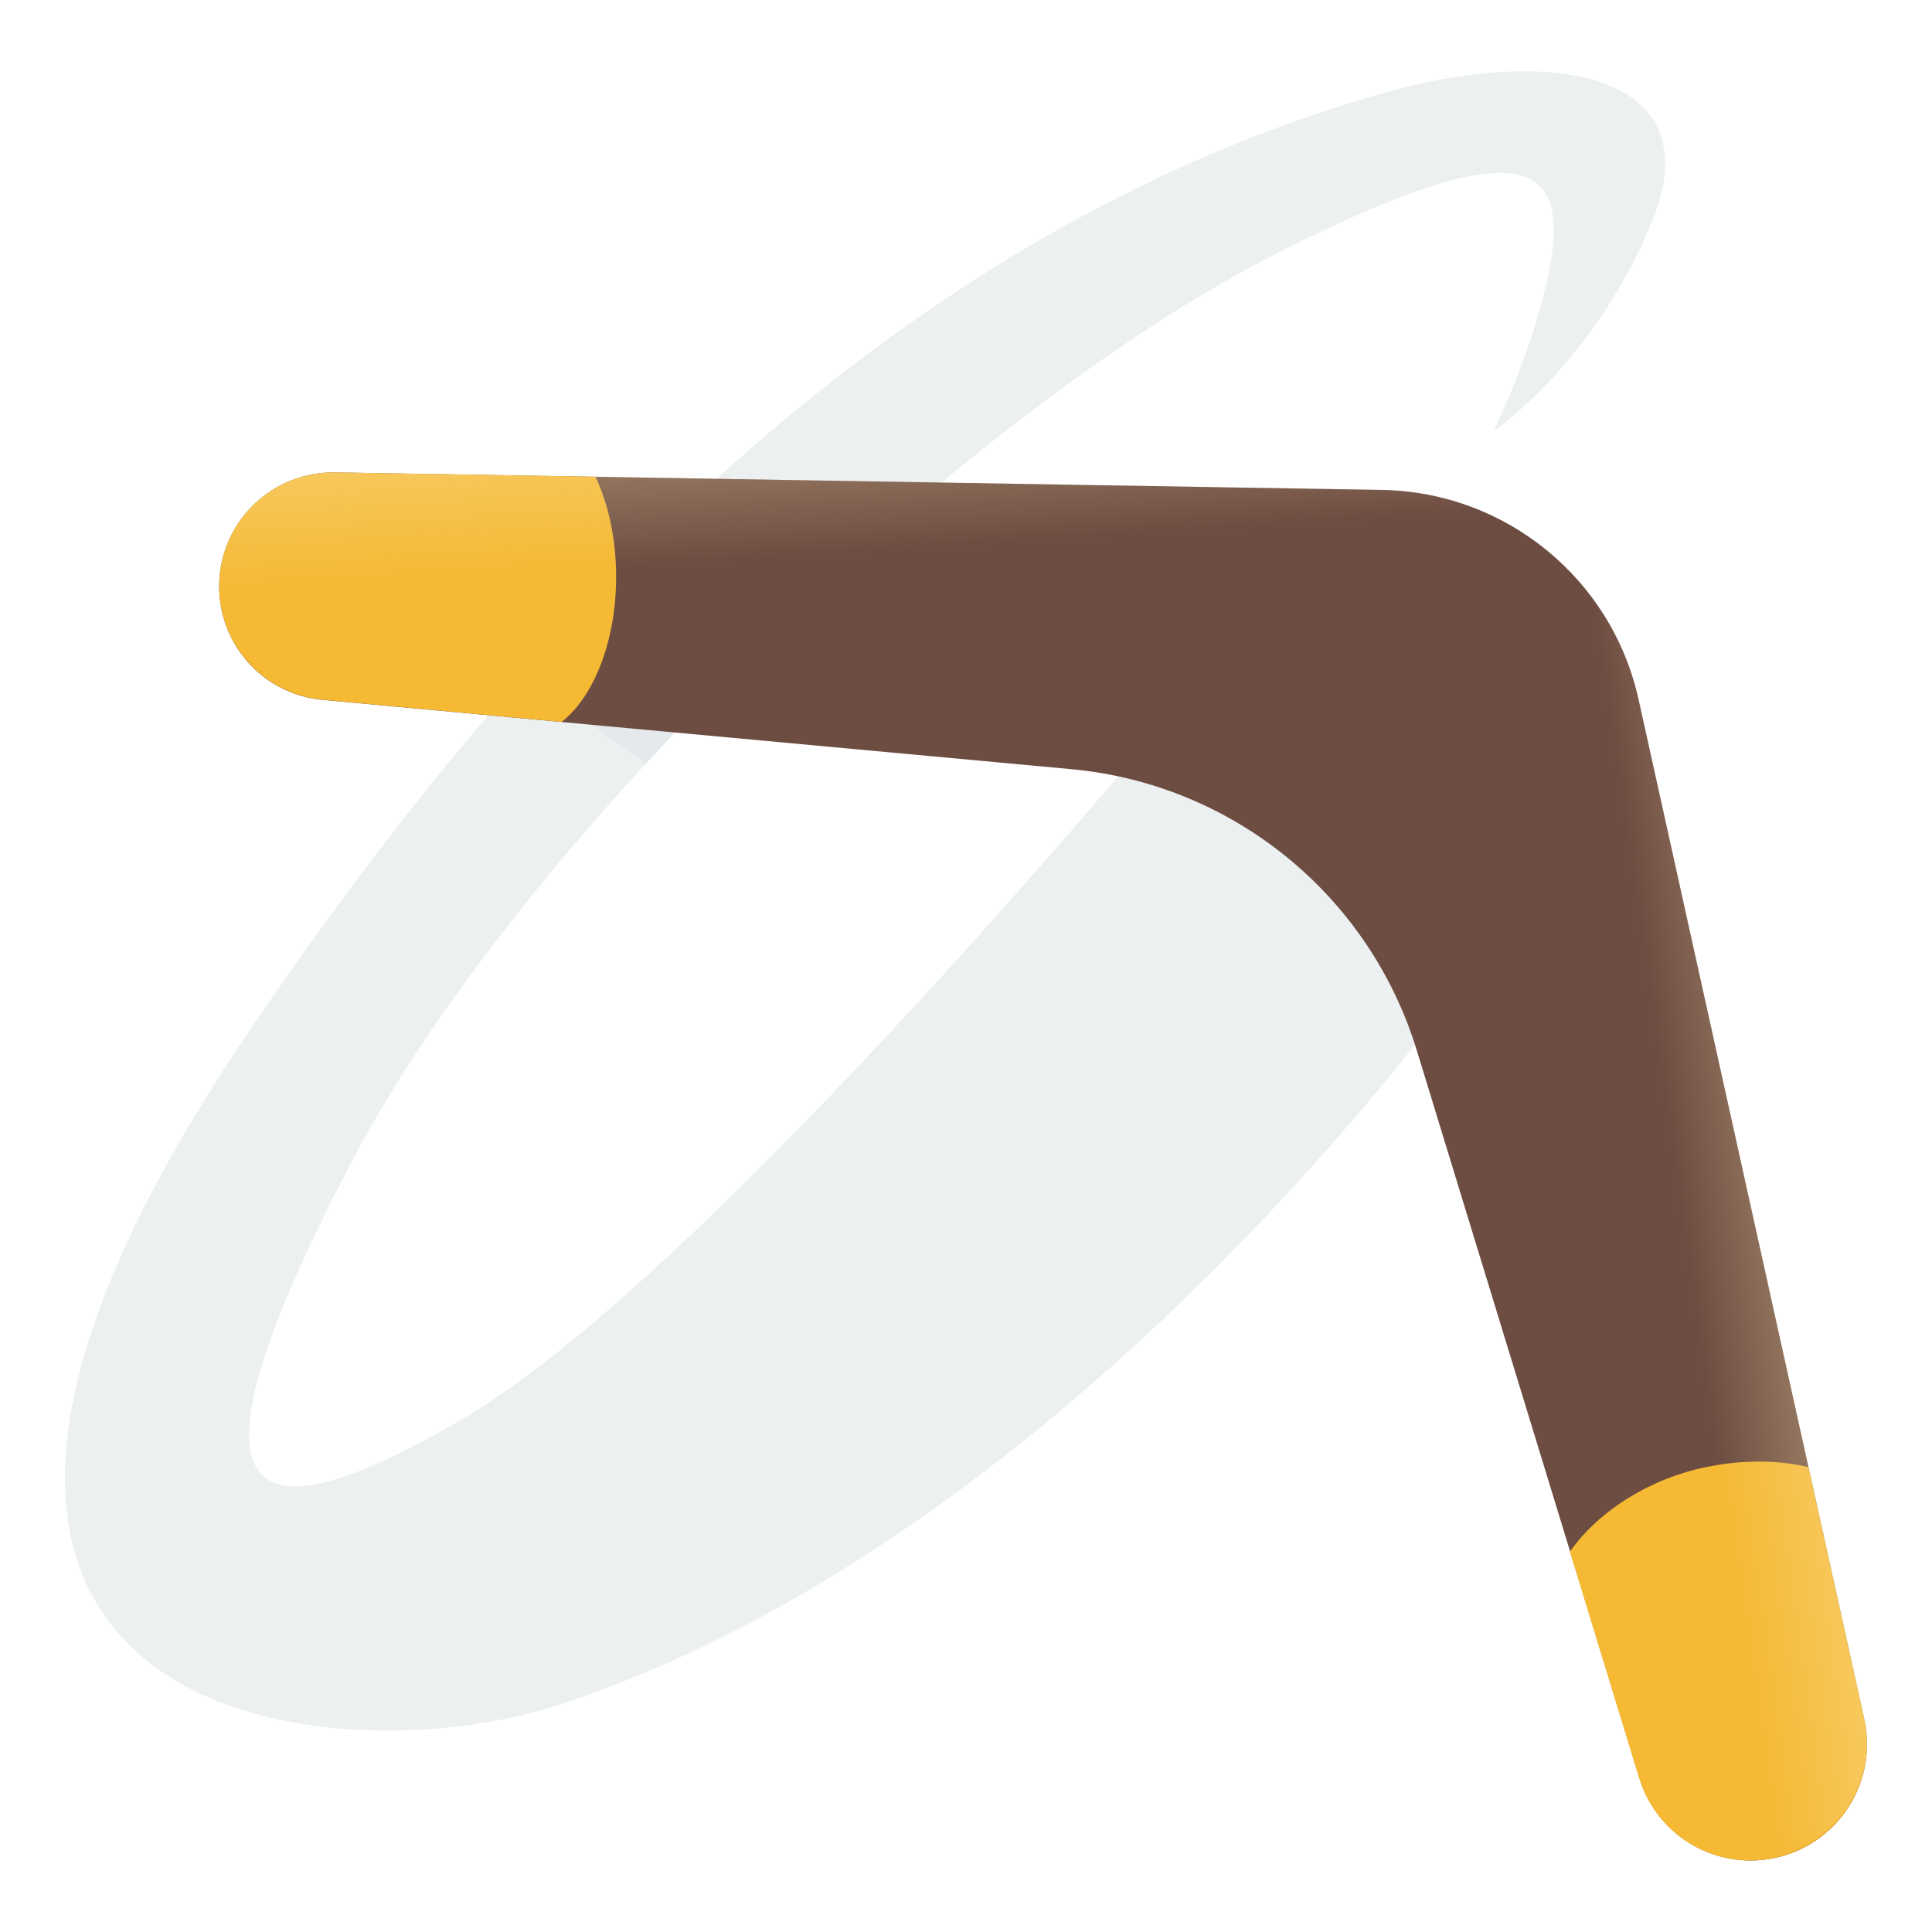
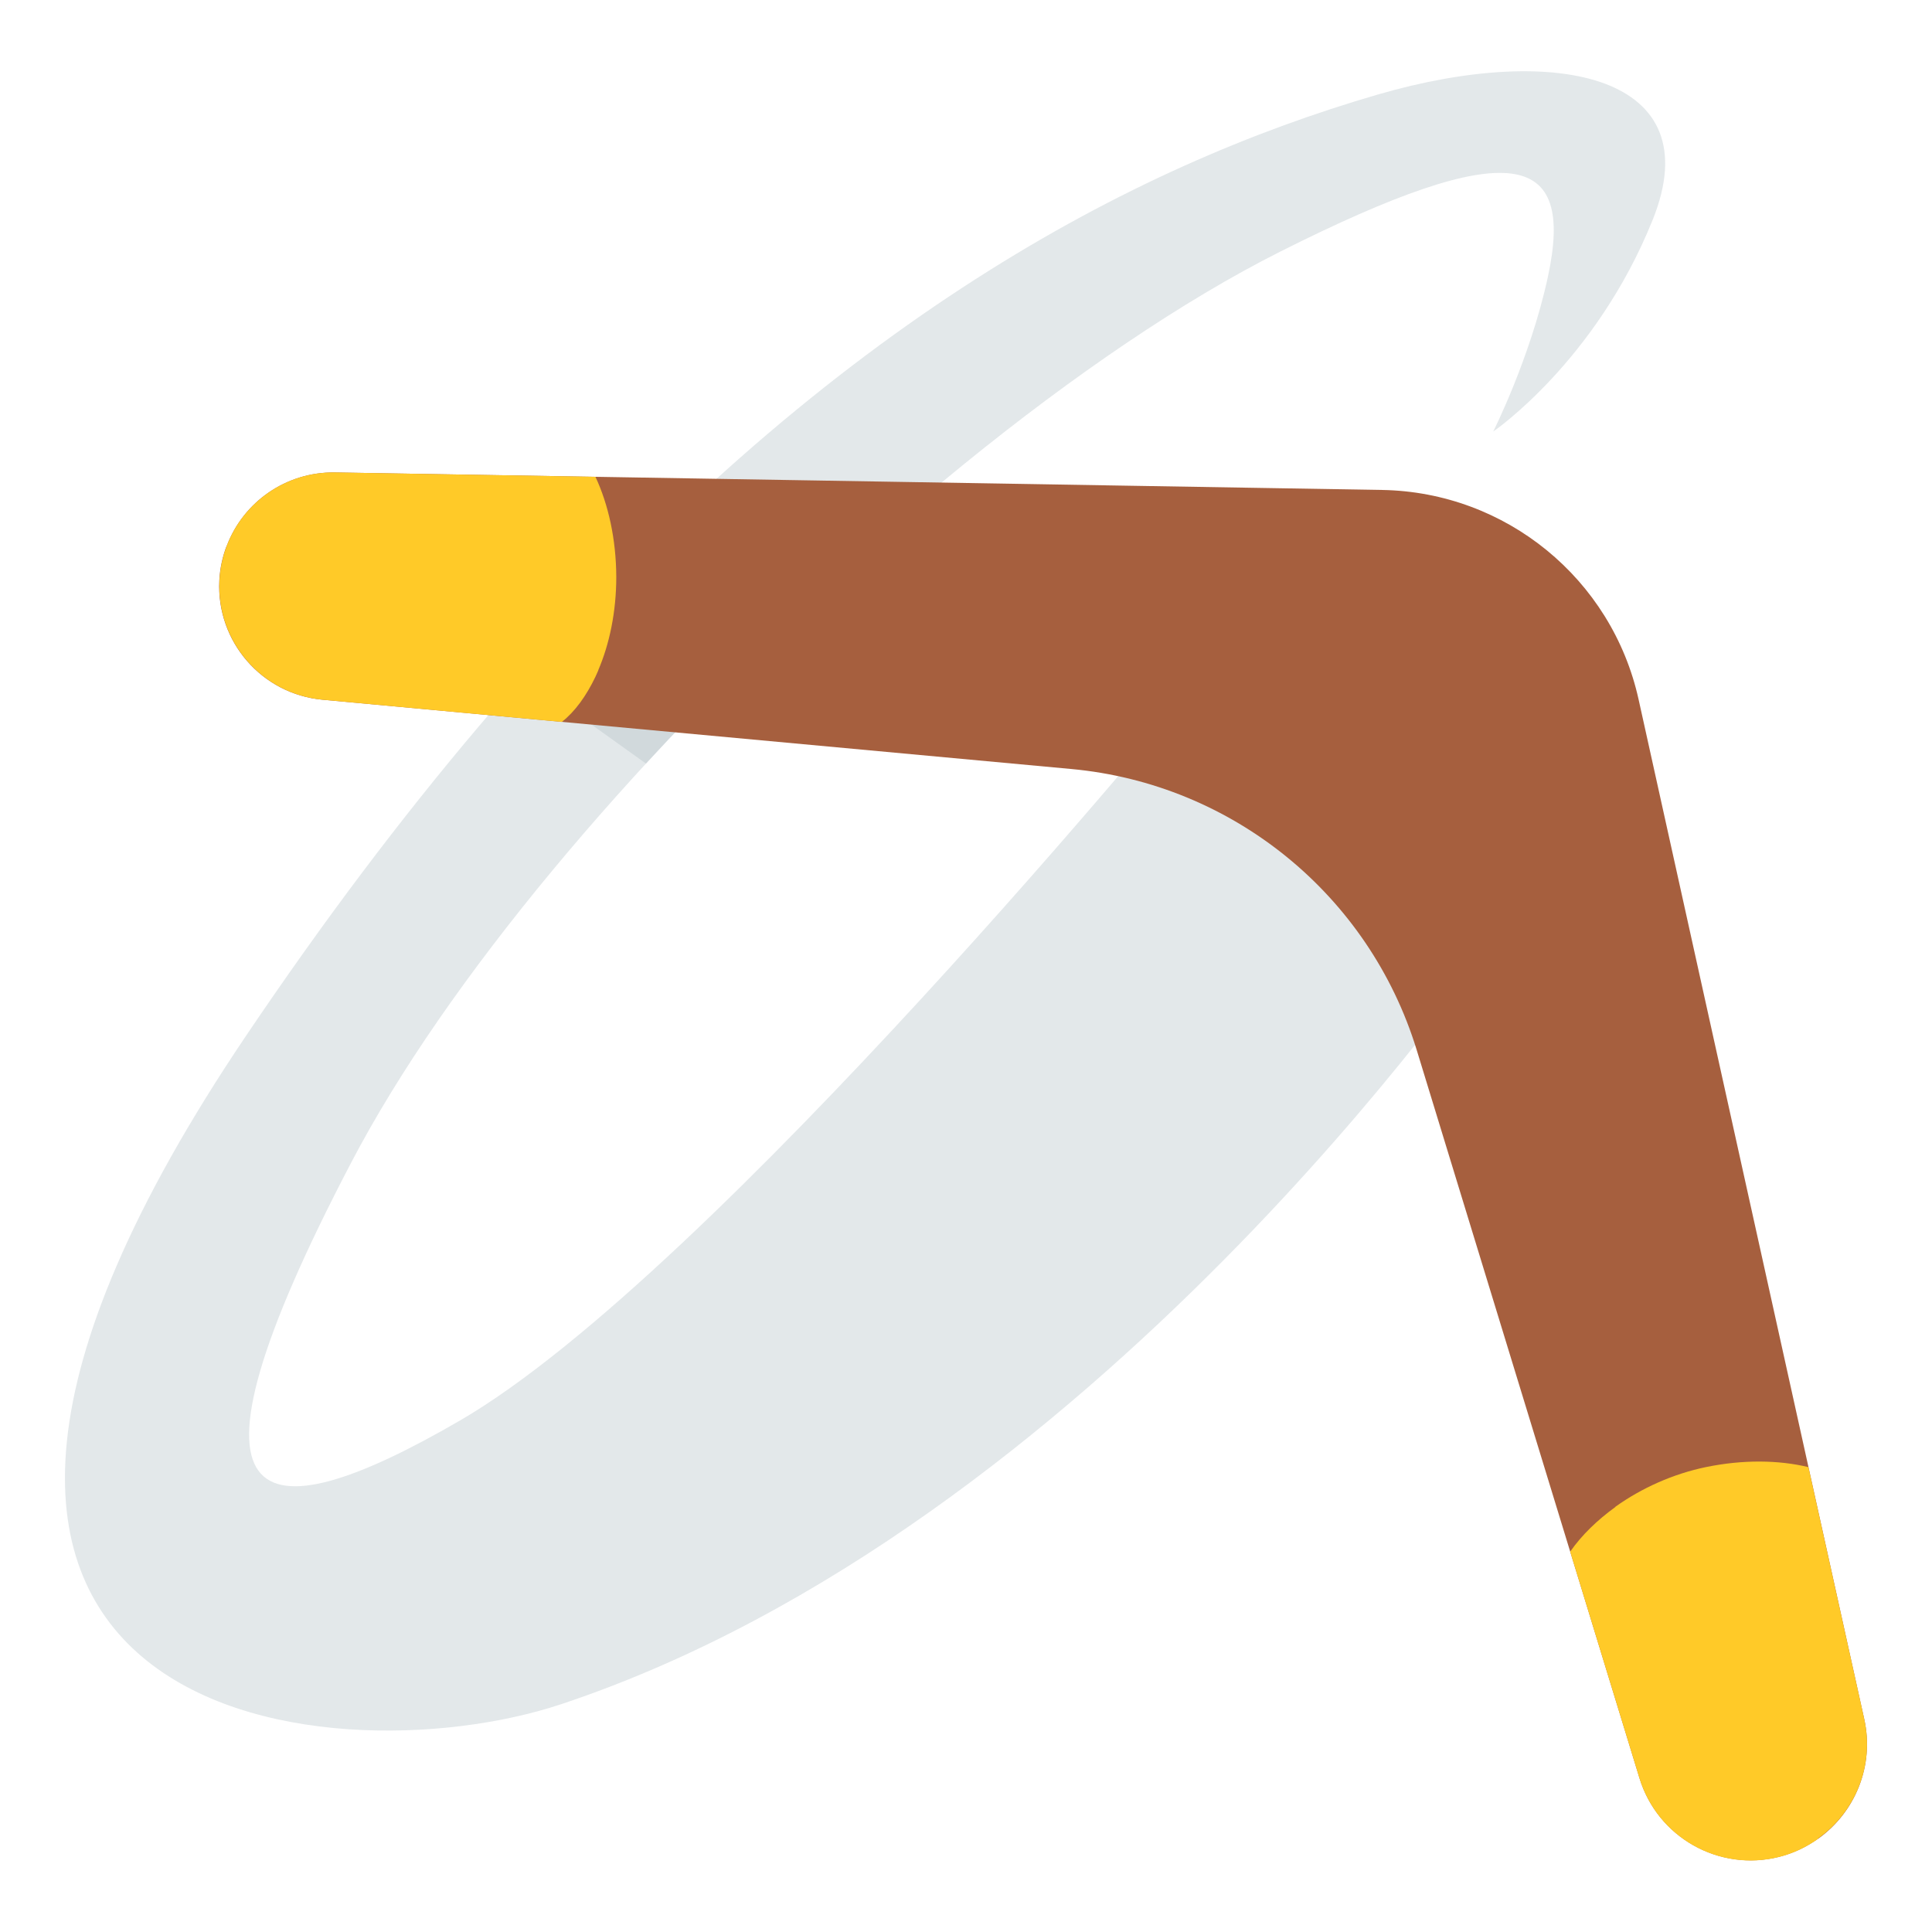
- <svg xmlns="http://www.w3.org/2000/svg" width="100%" height="100%" viewBox="0 0 128 128" version="1.1" xml:space="preserve" style="fill-rule:evenodd;clip-rule:evenodd;stroke-linejoin:round;stroke-miterlimit:2;">
-   <path d="M30.48,94.11C16.87,102.01 10.85,100.75 23.27,77.02C29.6,64.91 41.82,50.5 55.04,38.38L46.58,32.55C36.8,41.55 26.64,53.28 16.31,68.61C-14.41,114.16 21.7,118.06 37.17,112.91C72.4,101.19 98.55,62.85 98.55,62.85L79.04,45.52C79.04,45.52 47.22,84.39 30.48,94.11Z" style="fill:rgb(223,228,230);fill-opacity:0.54;fill-rule:nonzero;" />
-   <path d="M42.8,50.59C55.86,36.4 71.93,23.16 84.82,16.67C100.15,8.96 104.35,10.03 102.55,18.35C101.39,23.71 98.93,28.59 98.93,28.59C98.93,28.59 105.73,23.95 109.5,14.55C113.32,5.04 103.24,2.78 91.26,6.27C74.91,11.03 55.42,21.32 34.64,44.75L42.8,50.59Z" style="fill:rgb(223,228,230);fill-opacity:0.54;fill-rule:nonzero;" />
-   <path d="M108.62,117.81L93.86,69.57C90.71,59.3 81.68,51.95 70.98,50.96L21.37,46.37C17.34,46 14.33,42.52 14.53,38.48C14.73,34.41 18.12,31.24 22.2,31.3L91.57,32.46C99.76,32.6 106.79,38.34 108.56,46.34L123.51,113.89C124.41,117.96 121.91,122.01 117.87,123.03C113.89,124.03 109.82,121.74 108.62,117.81Z" style="fill:rgb(109,76,65);fill-rule:nonzero;" />
-   <path d="M14.53,38.47C14.33,42.51 17.35,45.99 21.37,46.36L37.21,47.83C39.34,46.16 40.82,42.49 40.82,38.22C40.82,35.71 40.31,33.4 39.45,31.58L22.2,31.3C18.13,31.23 14.73,34.4 14.53,38.47Z" style="fill:rgb(245,185,51);fill-rule:nonzero;" />
-   <path d="M123.51,113.89L119.82,97.24L119.8,97.2C117.85,96.73 115.49,96.69 113.02,97.2C109.36,97.95 105.94,100.06 104.01,102.8L108.6,117.81C109.8,121.74 113.87,124.03 117.85,123.03C121.92,122 124.41,117.96 123.51,113.89Z" style="fill:rgb(245,185,51);fill-rule:nonzero;" />
-   <g>
-     <path d="M93.86,69.57C90.71,59.3 81.68,51.95 70.98,50.96L21.37,46.37C17.34,46 14.33,42.52 14.53,38.48C14.73,34.41 18.12,31.24 22.2,31.3L91.57,32.46C99.76,32.6 106.79,38.34 108.56,46.34L93.86,69.57Z" style="fill:url(#_Linear1);fill-rule:nonzero;" />
-     <path d="M73.3,50.94C83.8,53.19 91.19,59.77 94.34,70.04L108.93,117.67C110.11,121.54 114.13,123.78 118.05,122.77C121.99,121.75 124.41,117.78 123.52,113.8L108.53,46.17C106.73,38.18 99.77,32.57 91.58,32.46L73.3,50.94Z" style="fill:url(#_Linear2);fill-rule:nonzero;" />
+ <svg xmlns="http://www.w3.org/2000/svg" version="1.1" id="Layer_3" x="0px" y="0px" viewBox="0 0 128 128" style="enable-background:new 0 0 128 128;" xml:space="preserve">
+   <defs id="defs34477" />
+   <g id="g34472">
+     <radialGradient id="SVGID_1_" cx="20.391" cy="112.523" r="86.72" gradientTransform="matrix(0.9546 -0.298 0.2136 0.684 -23.1041 41.6348)" gradientUnits="userSpaceOnUse">
+       <stop offset="0.39" style="stop-color:#b0bec4;stop-opacity:0.506;" id="stop34442" />
+       <stop offset="1" style="stop-color:#B0BEC5;stop-opacity:0" id="stop34444" />
+     </radialGradient>
+     <path style="fill:#b1bfc4;fill-opacity:0.357" d="M30.48,94.11c-13.61,7.9-19.63,6.64-7.21-17.09C29.6,64.91,41.82,50.5,55.04,38.38   l-8.46-5.83c-9.78,9-19.94,20.73-30.27,36.06c-30.72,45.55,5.39,49.45,20.86,44.3c35.23-11.72,61.38-50.06,61.38-50.06L79.04,45.52   C79.04,45.52,47.22,84.39,30.48,94.11z" id="path34447" />
+     <linearGradient id="SVGID_2_" gradientUnits="userSpaceOnUse" x1="64.606" y1="41.285" x2="93.619" y2="-1.104">
+       <stop offset="0" style="stop-color:#B0BEC5;stop-opacity:0" id="stop34449" />
+       <stop offset="1" style="stop-color:#B0BEC5" id="stop34451" />
+     </linearGradient>
+     <path style="fill:#b1bfc4;fill-opacity:0.357" d="M42.8,50.59C55.87,36.4,71.93,23.16,84.82,16.67c15.33-7.71,19.53-6.64,17.73,1.68   c-1.16,5.36-3.62,10.24-3.62,10.24s6.8-4.64,10.57-14.04c3.82-9.51-6.26-11.77-18.24-8.28c-16.35,4.76-35.84,15.05-56.62,38.48   L42.8,50.59z" id="path34454" />
+     <path id="path34456" style="fill:#a65f3e;fill-opacity:1" d="M 22.199 31.301 C 18.949 31.251 16.129 33.26 15.029 36.15 C 15.11 36.973 15.364 37.745 15.709 38.473 C 15.348 37.773 15.103 36.999 15.02 36.15 C 14.74 36.88 14.569 37.661 14.529 38.471 C 14.329 42.511 17.349 45.989 21.369 46.359 L 70.98 50.949 C 81.68 51.939 90.709 59.291 93.859 69.561 L 108.619 117.801 C 109.819 121.731 113.889 124.02 117.869 123.02 C 118.828 122.78 119.688 122.362 120.447 121.822 C 120.448 121.822 120.448 121.821 120.449 121.82 C 120.453 121.82 120.457 121.821 120.461 121.82 C 122.901 120.08 124.2 116.991 123.51 113.891 L 108.561 46.34 C 106.791 38.34 99.76 32.601 91.57 32.461 L 22.199 31.301 z " />
+     <path id="path34460" style="fill:#ffca28;fill-opacity:1" d="M 22.199 31.301 C 18.949 31.251 16.129 33.26 15.029 36.15 C 14.749 36.88 14.579 37.661 14.539 38.471 C 14.339 42.511 17.361 45.989 21.381 46.359 L 37.221 47.83 C 38.091 47.15 38.839 46.109 39.439 44.859 L 39.641 44.41 L 39.633 44.41 C 40.377 42.673 40.83 40.543 40.83 38.221 C 40.82 35.711 40.299 33.4 39.449 31.59 L 22.199 31.301 z " />
+     <path id="path34464" style="fill:#ffca28;fill-opacity:1" d="M 116.605 96.832 C 115.463 96.827 114.255 96.944 113.02 97.199 C 110.85 97.649 108.77 98.58 107.02 99.83 L 107.023 99.842 C 105.84 100.699 104.806 101.686 104.029 102.801 L 108.619 117.811 C 109.819 121.741 113.889 124.029 117.869 123.029 C 118.829 122.789 119.689 122.37 120.449 121.83 C 120.449 121.83 120.412 121.826 120.398 121.824 C 120.409 121.823 120.419 121.822 120.43 121.82 C 122.9 120.08 124.2 116.991 123.51 113.891 L 119.82 97.24 L 119.801 97.199 C 118.826 96.964 117.748 96.837 116.605 96.832 z " />
  </g>
-   <defs>
-     <linearGradient id="_Linear1" x1="0" y1="0" x2="1" y2="0" gradientUnits="userSpaceOnUse" gradientTransform="matrix(0.7447,11.841,-11.841,0.7447,60.4009,24.591)">
-       <stop offset="0" style="stop-color:rgb(252,232,178);stop-opacity:0.5" />
-       <stop offset="1" style="stop-color:rgb(249,229,176);stop-opacity:0" />
-     </linearGradient>
-     <linearGradient id="_Linear2" x1="0" y1="0" x2="1" y2="0" gradientUnits="userSpaceOnUse" gradientTransform="matrix(-11.2244,1.6059,-1.6059,-11.2244,121.953,75.1848)">
-       <stop offset="0" style="stop-color:rgb(252,232,178);stop-opacity:0.5" />
-       <stop offset="1" style="stop-color:rgb(249,229,176);stop-opacity:0" />
-     </linearGradient>
-   </defs>
</svg>
